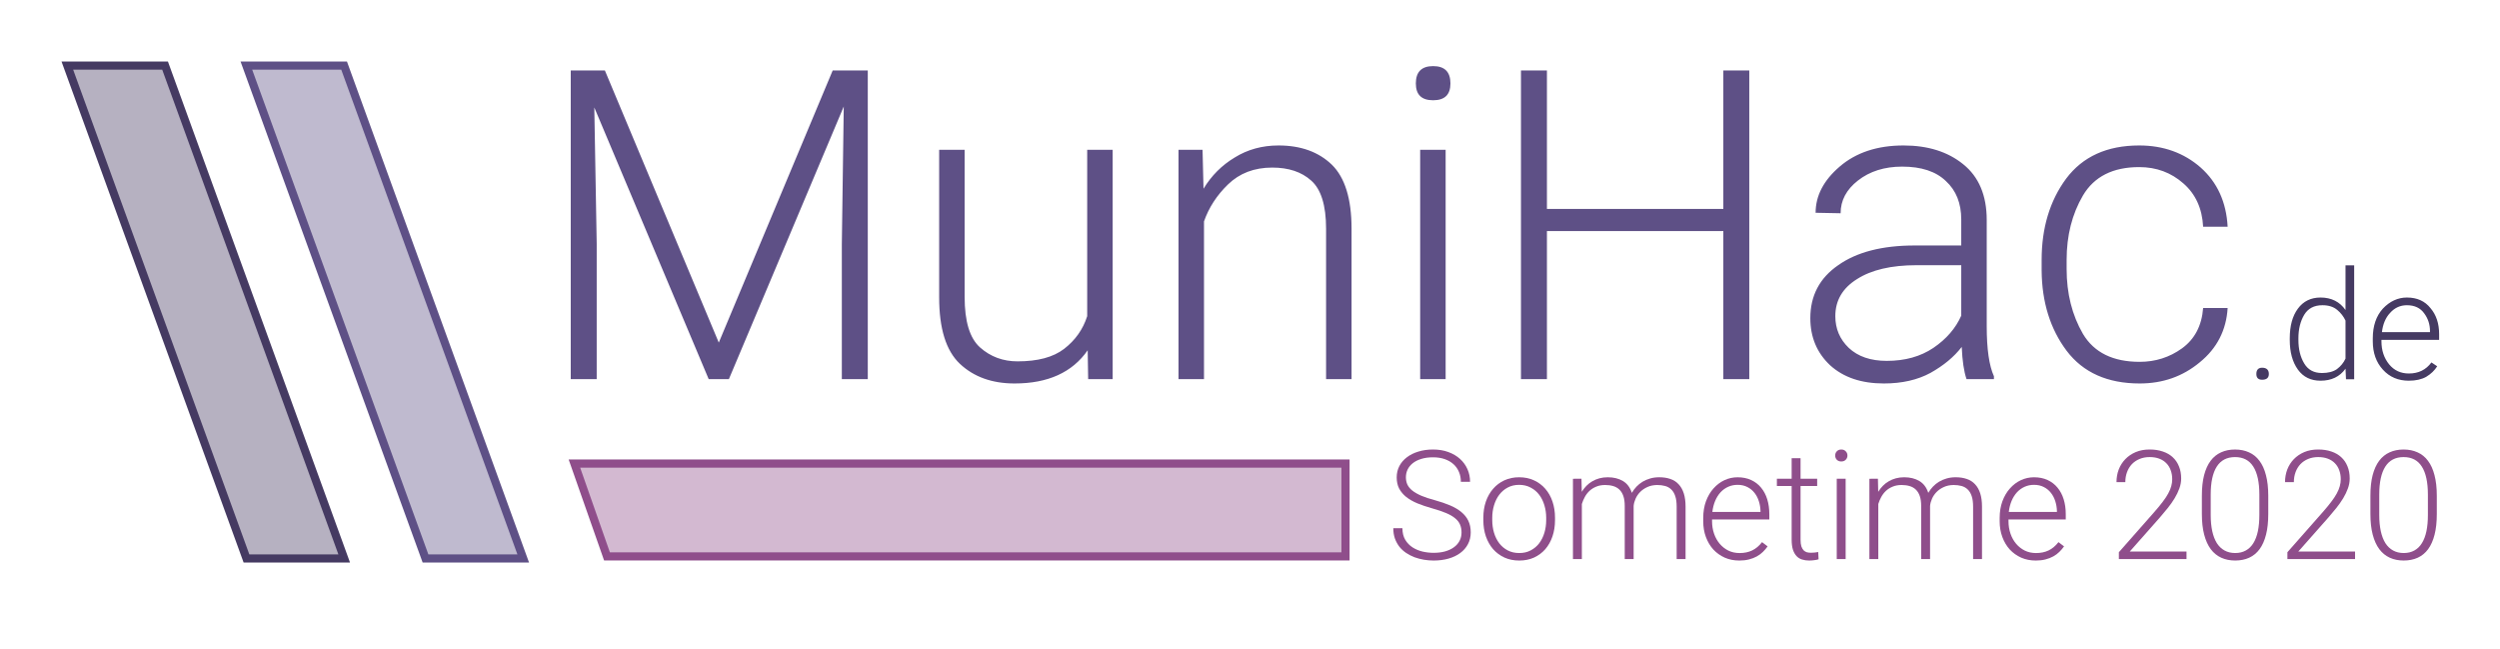
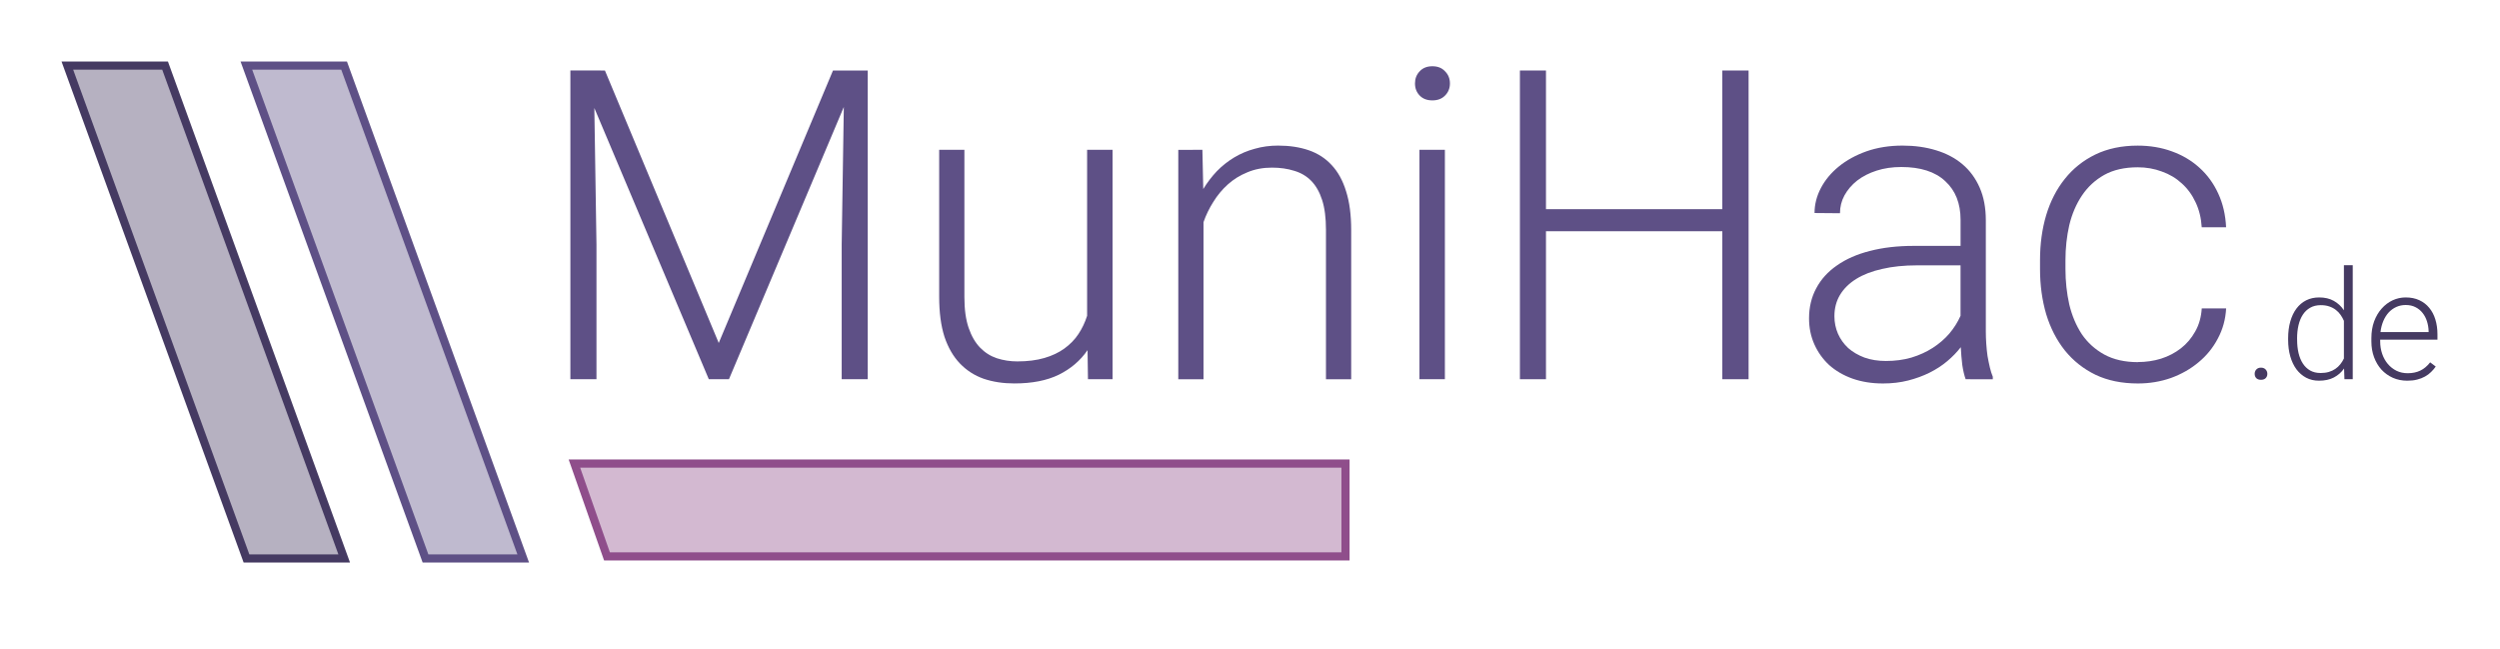
<svg xmlns="http://www.w3.org/2000/svg" id="svg5276" version="1.1" viewBox="0 0 81.239 21.065" height="21.065mm" width="81.239mm">
  <defs id="defs5270" />
  <g transform="translate(158.2613,-109.7029)" id="layer1">
-     <g id="flowRoot826" style="font-style:normal;font-weight:normal;font-size:18.667px;line-height:125%;font-family:Sans;text-align:end;letter-spacing:0px;word-spacing:0px;text-anchor:end;fill:#8f4e8b;fill-opacity:1;stroke:none;stroke-width:1px;stroke-linecap:butt;stroke-linejoin:miter;stroke-opacity:1" transform="matrix(0.2645833,0,0,0.2645833,-172.2803,109.5279)" aria-label="Sometime 2020 ">
-       <path id="path831" style="font-style:normal;font-variant:normal;font-weight:300;font-stretch:normal;font-size:18.667px;line-height:125%;font-family:Roboto;-inkscape-font-specification:'Roboto Light';text-align:end;letter-spacing:0px;word-spacing:0px;text-anchor:end;fill:#8f4e8b;fill-opacity:1" d="m 232.56,66.06 q 0,-0.547 -0.182,-0.966 -0.173,-0.428 -0.602,-0.775 -0.419,-0.355 -1.112,-0.647 -0.693,-0.292 -1.732,-0.583 -1.003,-0.283 -1.805,-0.611 -0.802,-0.337 -1.367,-0.784 -0.556,-0.447 -0.866,-1.03 -0.301,-0.583 -0.301,-1.367 0,-0.766 0.328,-1.395 0.328,-0.629 0.921,-1.076 0.592,-0.456 1.413,-0.702 0.82,-0.255 1.796,-0.255 1.048,0 1.887,0.31 0.848,0.31 1.44,0.848 0.592,0.538 0.911,1.258 0.319,0.72 0.319,1.549 h -1.13 q 0,-0.647 -0.228,-1.194 -0.228,-0.556 -0.665,-0.957 -0.438,-0.401 -1.076,-0.629 -0.638,-0.228 -1.458,-0.228 -0.82,0 -1.449,0.201 -0.62,0.191 -1.039,0.529 -0.41,0.328 -0.629,0.775 -0.21,0.447 -0.21,0.948 0,0.474 0.173,0.875 0.182,0.401 0.602,0.747 0.419,0.337 1.103,0.638 0.684,0.292 1.686,0.556 1.048,0.292 1.868,0.638 0.82,0.346 1.385,0.82 0.565,0.465 0.857,1.076 0.292,0.611 0.292,1.413 0,0.811 -0.346,1.458 -0.337,0.638 -0.948,1.085 -0.602,0.447 -1.44,0.684 -0.839,0.237 -1.823,0.237 -0.592,0 -1.194,-0.1 -0.592,-0.1 -1.148,-0.301 -0.547,-0.21 -1.03,-0.529 -0.474,-0.319 -0.829,-0.757 -0.346,-0.447 -0.556,-1.012 -0.201,-0.574 -0.201,-1.276 h 1.121 q 0,0.839 0.346,1.422 0.346,0.574 0.893,0.93 0.547,0.355 1.23,0.52 0.684,0.155 1.367,0.155 0.775,0 1.404,-0.173 0.638,-0.182 1.085,-0.51 0.456,-0.328 0.693,-0.784 0.246,-0.465 0.246,-1.03 z" />
-       <path id="path833" style="font-style:normal;font-variant:normal;font-weight:300;font-stretch:normal;font-size:18.667px;line-height:125%;font-family:Roboto;-inkscape-font-specification:'Roboto Light';text-align:end;letter-spacing:0px;word-spacing:0px;text-anchor:end;fill:#8f4e8b;fill-opacity:1" d="m 235.24,64.246 q 0,-1.076 0.31,-1.987 0.319,-0.911 0.893,-1.568 0.574,-0.665 1.385,-1.039 0.811,-0.374 1.805,-0.374 1.012,0 1.823,0.374 0.82,0.374 1.395,1.039 0.574,0.656 0.884,1.568 0.31,0.911 0.31,1.987 v 0.301 q 0,1.076 -0.31,1.987 -0.31,0.911 -0.884,1.577 -0.574,0.656 -1.385,1.03 -0.811,0.365 -1.814,0.365 -1.003,0 -1.814,-0.365 -0.811,-0.374 -1.395,-1.03 -0.574,-0.665 -0.893,-1.577 -0.31,-0.911 -0.31,-1.987 z m 1.094,0.301 q 0,0.811 0.219,1.549 0.219,0.729 0.638,1.285 0.419,0.547 1.039,0.875 0.62,0.328 1.422,0.328 0.802,0 1.413,-0.328 0.62,-0.328 1.039,-0.875 0.419,-0.556 0.638,-1.285 0.219,-0.738 0.219,-1.549 v -0.301 q 0,-0.793 -0.219,-1.522 -0.219,-0.738 -0.638,-1.294 -0.419,-0.556 -1.048,-0.884 -0.62,-0.337 -1.422,-0.337 -0.793,0 -1.413,0.337 -0.611,0.328 -1.03,0.884 -0.419,0.556 -0.638,1.294 -0.219,0.729 -0.219,1.522 z" />
-       <path id="path835" style="font-style:normal;font-variant:normal;font-weight:300;font-stretch:normal;font-size:18.667px;line-height:125%;font-family:Roboto;-inkscape-font-specification:'Roboto Light';text-align:end;letter-spacing:0px;word-spacing:0px;text-anchor:end;fill:#8f4e8b;fill-opacity:1" d="m 247.298,59.461 0.036,1.604 q 0.246,-0.401 0.565,-0.729 0.328,-0.337 0.729,-0.565 0.401,-0.237 0.875,-0.365 0.474,-0.128 1.021,-0.128 1.085,0 1.859,0.456 0.775,0.456 1.103,1.458 0.237,-0.41 0.565,-0.757 0.337,-0.355 0.757,-0.611 0.428,-0.255 0.939,-0.401 0.51,-0.146 1.103,-0.146 0.766,0 1.367,0.21 0.602,0.201 1.012,0.647 0.419,0.438 0.638,1.121 0.219,0.684 0.219,1.641 v 6.426 h -1.094 V 62.888 q 0,-0.784 -0.173,-1.294 -0.173,-0.52 -0.492,-0.82 -0.319,-0.31 -0.766,-0.428 -0.438,-0.118 -0.966,-0.118 -0.693,0.009 -1.212,0.255 -0.52,0.237 -0.884,0.611 -0.355,0.365 -0.556,0.82 -0.201,0.456 -0.237,0.884 v 6.526 h -1.094 v -6.517 q 0,-0.738 -0.173,-1.23 -0.173,-0.492 -0.492,-0.793 -0.319,-0.301 -0.766,-0.428 -0.438,-0.128 -0.975,-0.128 -0.62,0 -1.094,0.201 -0.474,0.191 -0.829,0.52 -0.346,0.328 -0.574,0.747 -0.228,0.419 -0.365,0.866 v 6.763 H 246.25 v -9.862 z" />
-       <path id="path837" style="font-style:normal;font-variant:normal;font-weight:300;font-stretch:normal;font-size:18.667px;line-height:125%;font-family:Roboto;-inkscape-font-specification:'Roboto Light';text-align:end;letter-spacing:0px;word-spacing:0px;text-anchor:end;fill:#8f4e8b;fill-opacity:1" d="m 266.676,69.505 q -0.966,0 -1.777,-0.355 -0.811,-0.365 -1.404,-1.003 -0.583,-0.647 -0.911,-1.531 -0.328,-0.884 -0.328,-1.941 v -0.392 q 0,-1.139 0.337,-2.06 0.346,-0.93 0.93,-1.577 0.583,-0.656 1.34,-1.012 0.766,-0.355 1.613,-0.355 0.939,0 1.668,0.337 0.729,0.337 1.221,0.939 0.501,0.602 0.757,1.431 0.255,0.829 0.255,1.814 v 0.665 h -7.036 v 0.21 q 0,0.811 0.246,1.531 0.246,0.711 0.693,1.24 0.447,0.529 1.066,0.839 0.62,0.301 1.376,0.301 0.875,0 1.54,-0.319 0.674,-0.319 1.221,-1.021 l 0.684,0.52 q -0.246,0.355 -0.574,0.674 -0.319,0.319 -0.747,0.556 -0.428,0.237 -0.966,0.374 -0.538,0.137 -1.203,0.137 z m -0.201,-9.297 q -0.62,0 -1.148,0.237 -0.529,0.237 -0.939,0.674 -0.401,0.438 -0.665,1.057 -0.255,0.611 -0.346,1.358 h 5.915 v -0.118 q -0.018,-0.62 -0.201,-1.194 -0.182,-0.583 -0.538,-1.03 -0.346,-0.447 -0.866,-0.711 -0.52,-0.273 -1.212,-0.273 z" />
-       <path id="path839" style="font-style:normal;font-variant:normal;font-weight:300;font-stretch:normal;font-size:18.667px;line-height:125%;font-family:Roboto;-inkscape-font-specification:'Roboto Light';text-align:end;letter-spacing:0px;word-spacing:0px;text-anchor:end;fill:#8f4e8b;fill-opacity:1" d="m 274.214,56.936 v 2.525 h 2.042 v 0.893 h -2.042 v 6.572 q 0,0.52 0.1,0.839 0.109,0.31 0.283,0.492 0.182,0.173 0.41,0.237 0.237,0.055 0.492,0.055 0.246,0 0.474,-0.027 0.228,-0.036 0.41,-0.064 l 0.046,0.893 q -0.201,0.073 -0.529,0.109 -0.319,0.046 -0.638,0.046 -0.465,0 -0.866,-0.128 -0.392,-0.118 -0.674,-0.419 -0.283,-0.301 -0.447,-0.793 -0.155,-0.501 -0.155,-1.24 v -6.572 h -1.814 v -0.893 h 1.814 v -2.525 z" />
-       <path id="path841" style="font-style:normal;font-variant:normal;font-weight:300;font-stretch:normal;font-size:18.667px;line-height:125%;font-family:Roboto;-inkscape-font-specification:'Roboto Light';text-align:end;letter-spacing:0px;word-spacing:0px;text-anchor:end;fill:#8f4e8b;fill-opacity:1" d="m 279.755,69.323 h -1.094 v -9.862 h 1.094 z m -1.285,-12.715 q 0,-0.31 0.201,-0.52 0.201,-0.219 0.547,-0.219 0.346,0 0.547,0.219 0.21,0.21 0.21,0.52 0,0.31 -0.21,0.52 -0.201,0.21 -0.547,0.21 -0.346,0 -0.547,-0.21 -0.201,-0.21 -0.201,-0.52 z" />
-       <path id="path843" style="font-style:normal;font-variant:normal;font-weight:300;font-stretch:normal;font-size:18.667px;line-height:125%;font-family:Roboto;-inkscape-font-specification:'Roboto Light';text-align:end;letter-spacing:0px;word-spacing:0px;text-anchor:end;fill:#8f4e8b;fill-opacity:1" d="m 283.72,59.461 0.036,1.604 q 0.246,-0.401 0.565,-0.729 0.328,-0.337 0.729,-0.565 0.401,-0.237 0.875,-0.365 0.474,-0.128 1.021,-0.128 1.085,0 1.859,0.456 0.775,0.456 1.103,1.458 0.237,-0.41 0.565,-0.757 0.337,-0.355 0.757,-0.611 0.428,-0.255 0.939,-0.401 0.51,-0.146 1.103,-0.146 0.766,0 1.367,0.21 0.602,0.201 1.012,0.647 0.419,0.438 0.638,1.121 0.219,0.684 0.219,1.641 v 6.426 h -1.094 V 62.888 q 0,-0.784 -0.173,-1.294 -0.173,-0.52 -0.492,-0.82 -0.319,-0.31 -0.766,-0.428 -0.438,-0.118 -0.966,-0.118 -0.693,0.009 -1.212,0.255 -0.52,0.237 -0.884,0.611 -0.355,0.365 -0.556,0.82 -0.201,0.456 -0.237,0.884 v 6.526 h -1.094 v -6.517 q 0,-0.738 -0.173,-1.23 -0.173,-0.492 -0.492,-0.793 -0.319,-0.301 -0.766,-0.428 -0.438,-0.128 -0.975,-0.128 -0.62,0 -1.094,0.201 -0.474,0.191 -0.829,0.52 -0.346,0.328 -0.574,0.747 -0.228,0.419 -0.365,0.866 v 6.763 h -1.094 v -9.862 z" />
-       <path id="path845" style="font-style:normal;font-variant:normal;font-weight:300;font-stretch:normal;font-size:18.667px;line-height:125%;font-family:Roboto;-inkscape-font-specification:'Roboto Light';text-align:end;letter-spacing:0px;word-spacing:0px;text-anchor:end;fill:#8f4e8b;fill-opacity:1" d="m 303.098,69.505 q -0.966,0 -1.777,-0.355 -0.811,-0.365 -1.404,-1.003 -0.583,-0.647 -0.911,-1.531 -0.328,-0.884 -0.328,-1.941 v -0.392 q 0,-1.139 0.337,-2.06 0.346,-0.93 0.93,-1.577 0.583,-0.656 1.34,-1.012 0.766,-0.355 1.613,-0.355 0.939,0 1.668,0.337 0.729,0.337 1.221,0.939 0.501,0.602 0.757,1.431 0.255,0.829 0.255,1.814 v 0.665 h -7.036 v 0.21 q 0,0.811 0.246,1.531 0.246,0.711 0.693,1.24 0.447,0.529 1.066,0.839 0.62,0.301 1.376,0.301 0.875,0 1.54,-0.319 0.674,-0.319 1.221,-1.021 l 0.684,0.52 q -0.246,0.355 -0.574,0.674 -0.319,0.319 -0.747,0.556 -0.428,0.237 -0.966,0.374 -0.538,0.137 -1.203,0.137 z m -0.201,-9.297 q -0.62,0 -1.148,0.237 -0.529,0.237 -0.939,0.674 -0.401,0.438 -0.665,1.057 -0.255,0.611 -0.346,1.358 h 5.915 v -0.118 q -0.018,-0.62 -0.201,-1.194 -0.182,-0.583 -0.538,-1.03 -0.346,-0.447 -0.866,-0.711 -0.52,-0.273 -1.212,-0.273 z" />
-       <path id="path847" style="font-style:normal;font-variant:normal;font-weight:300;font-stretch:normal;font-size:18.667px;line-height:125%;font-family:Roboto;-inkscape-font-specification:'Roboto Light';text-align:end;letter-spacing:0px;word-spacing:0px;text-anchor:end;fill:#8f4e8b;fill-opacity:1" d="m 321.637,69.323 h -8.312 v -0.839 l 4.348,-4.931 q 0.611,-0.693 1.03,-1.249 0.428,-0.556 0.684,-1.03 0.264,-0.483 0.374,-0.902 0.118,-0.428 0.118,-0.848 0,-0.602 -0.182,-1.094 -0.173,-0.501 -0.529,-0.866 -0.346,-0.365 -0.866,-0.565 -0.52,-0.201 -1.194,-0.201 -0.693,0 -1.249,0.237 -0.547,0.228 -0.939,0.638 -0.383,0.41 -0.592,0.975 -0.21,0.565 -0.21,1.23 h -1.085 q 0,-0.82 0.273,-1.549 0.283,-0.729 0.811,-1.276 0.529,-0.547 1.276,-0.866 0.757,-0.319 1.714,-0.319 0.893,0 1.613,0.246 0.72,0.237 1.221,0.702 0.501,0.456 0.766,1.121 0.273,0.656 0.273,1.495 0,0.602 -0.219,1.212 -0.219,0.611 -0.583,1.212 -0.365,0.602 -0.839,1.194 -0.474,0.592 -0.975,1.167 l -3.701,4.184 h 6.973 z" />
-       <path id="path849" style="font-style:normal;font-variant:normal;font-weight:300;font-stretch:normal;font-size:18.667px;line-height:125%;font-family:Roboto;-inkscape-font-specification:'Roboto Light';text-align:end;letter-spacing:0px;word-spacing:0px;text-anchor:end;fill:#8f4e8b;fill-opacity:1" d="m 331.681,63.79 q 0,1.458 -0.273,2.534 -0.273,1.076 -0.793,1.786 -0.52,0.702 -1.276,1.048 -0.757,0.346 -1.723,0.346 -0.957,0 -1.714,-0.346 -0.757,-0.346 -1.285,-1.048 -0.529,-0.711 -0.811,-1.786 -0.283,-1.076 -0.283,-2.534 v -2.242 q 0,-1.458 0.273,-2.525 0.283,-1.076 0.802,-1.768 0.529,-0.702 1.285,-1.039 0.757,-0.346 1.714,-0.346 0.957,0 1.714,0.346 0.766,0.337 1.285,1.039 0.529,0.693 0.802,1.768 0.283,1.066 0.283,2.525 z m -1.094,-2.379 q 0,-2.279 -0.747,-3.445 -0.738,-1.167 -2.242,-1.167 -1.495,0 -2.242,1.167 -0.747,1.167 -0.747,3.445 v 2.497 q 0,1.121 0.191,1.996 0.191,0.866 0.565,1.467 0.383,0.592 0.948,0.902 0.565,0.31 1.303,0.31 0.747,0 1.303,-0.31 0.565,-0.31 0.93,-0.902 0.374,-0.602 0.556,-1.467 0.182,-0.875 0.182,-1.996 z" />
-       <path id="path851" style="font-style:normal;font-variant:normal;font-weight:300;font-stretch:normal;font-size:18.667px;line-height:125%;font-family:Roboto;-inkscape-font-specification:'Roboto Light';text-align:end;letter-spacing:0px;word-spacing:0px;text-anchor:end;fill:#8f4e8b;fill-opacity:1" d="m 342.345,69.323 h -8.312 v -0.839 l 4.348,-4.931 q 0.611,-0.693 1.03,-1.249 0.428,-0.556 0.684,-1.03 0.264,-0.483 0.374,-0.902 0.118,-0.428 0.118,-0.848 0,-0.602 -0.182,-1.094 -0.173,-0.501 -0.529,-0.866 -0.346,-0.365 -0.866,-0.565 -0.52,-0.201 -1.194,-0.201 -0.693,0 -1.249,0.237 -0.547,0.228 -0.939,0.638 -0.383,0.41 -0.592,0.975 -0.21,0.565 -0.21,1.23 h -1.085 q 0,-0.82 0.273,-1.549 0.283,-0.729 0.811,-1.276 0.529,-0.547 1.276,-0.866 0.757,-0.319 1.714,-0.319 0.893,0 1.613,0.246 0.72,0.237 1.221,0.702 0.501,0.456 0.766,1.121 0.273,0.656 0.273,1.495 0,0.602 -0.219,1.212 -0.219,0.611 -0.583,1.212 -0.365,0.602 -0.839,1.194 -0.474,0.592 -0.975,1.167 l -3.701,4.184 h 6.973 z" />
-       <path id="path853" style="font-style:normal;font-variant:normal;font-weight:300;font-stretch:normal;font-size:18.667px;line-height:125%;font-family:Roboto;-inkscape-font-specification:'Roboto Light';text-align:end;letter-spacing:0px;word-spacing:0px;text-anchor:end;fill:#8f4e8b;fill-opacity:1" d="m 352.389,63.79 q 0,1.458 -0.273,2.534 -0.273,1.076 -0.793,1.786 -0.52,0.702 -1.276,1.048 -0.757,0.346 -1.723,0.346 -0.957,0 -1.714,-0.346 -0.757,-0.346 -1.285,-1.048 -0.529,-0.711 -0.811,-1.786 -0.283,-1.076 -0.283,-2.534 v -2.242 q 0,-1.458 0.273,-2.525 0.283,-1.076 0.802,-1.768 0.529,-0.702 1.285,-1.039 0.757,-0.346 1.714,-0.346 0.957,0 1.714,0.346 0.766,0.337 1.285,1.039 0.529,0.693 0.802,1.768 0.283,1.066 0.283,2.525 z m -1.094,-2.379 q 0,-2.279 -0.747,-3.445 -0.738,-1.167 -2.242,-1.167 -1.495,0 -2.242,1.167 -0.747,1.167 -0.747,3.445 v 2.497 q 0,1.121 0.191,1.996 0.191,0.866 0.565,1.467 0.383,0.592 0.948,0.902 0.565,0.31 1.303,0.31 0.747,0 1.303,-0.31 0.565,-0.31 0.93,-0.902 0.374,-0.602 0.556,-1.467 0.182,-0.875 0.182,-1.996 z" />
+     <flowRoot transform="matrix(0.2645833,0,0,0.2645833,-172.2803,109.5279)" style="font-style:normal;font-weight:normal;font-size:18.667px;line-height:125%;font-family:Sans;text-align:end;letter-spacing:0px;word-spacing:0px;text-anchor:end;fill:#8f4e8b;fill-opacity:1;stroke:none;stroke-width:1px;stroke-linecap:butt;stroke-linejoin:miter;stroke-opacity:1" id="flowRoot826" xml:space="preserve">
+       <flowRegion style="font-size:18.667px;text-align:end;text-anchor:end;fill:#8f4e8b;fill-opacity:1" id="flowRegion828">
+         <rect style="font-size:18.667px;text-align:end;text-anchor:end;fill:#8f4e8b;fill-opacity:1" y="52.158" x="123.466" height="25.314" width="230.027" id="rect830" />
+       </flowRegion>
+       <flowPara style="font-style:normal;font-variant:normal;font-weight:300;font-stretch:normal;font-size:18.667px;line-height:125%;font-family:Roboto;-inkscape-font-specification:'Roboto Light';text-align:end;letter-spacing:0px;word-spacing:0px;text-anchor:end;fill:#8f4e8b;fill-opacity:1" id="flowPara832">Sometime 2020 </flowPara>
+     </flowRoot>
+     <g id="text836" style="font-style:normal;font-weight:normal;font-size:10.583px;line-height:125%;font-family:Sans;letter-spacing:0px;word-spacing:0px;fill:#5e5086;fill-opacity:1;stroke:none;stroke-width:0.265px;stroke-linecap:butt;stroke-linejoin:miter;stroke-opacity:1" aria-label="MuniHac.de">
+       <path id="path825" style="font-style:normal;font-variant:normal;font-weight:300;font-stretch:normal;font-size:14.111px;font-family:Roboto;-inkscape-font-specification:'Roboto Light';fill:#5e5086;fill-opacity:1;stroke-width:0.265px" d="m -138.596,111.994 3.7,8.854 3.714,-8.854 h 1.13 v 10.032 h -0.847 v -4.382 l 0.069,-4.465 -3.734,8.847 h -0.655 l -3.721,-8.813 0.069,4.43 v 4.382 h -0.848 v -10.032 z" />
+       <path id="path827" style="font-style:normal;font-variant:normal;font-weight:300;font-stretch:normal;font-size:14.111px;font-family:Roboto;-inkscape-font-specification:'Roboto Light';fill:#5e5086;fill-opacity:1;stroke-width:0.265px" d="m -122.907,121.082 q -0.351,0.51 -0.937,0.799 -0.579,0.282 -1.44,0.282 -0.551,0 -0.999,-0.152 -0.448,-0.158 -0.772,-0.496 -0.324,-0.338 -0.503,-0.868 -0.172,-0.537 -0.172,-1.302 v -4.775 h 0.82 v 4.789 q 0,0.599 0.138,0.999 0.138,0.4 0.372,0.641 0.234,0.241 0.544,0.345 0.317,0.103 0.668,0.103 0.496,0 0.875,-0.11 0.379,-0.11 0.655,-0.31 0.276,-0.2 0.455,-0.469 0.179,-0.269 0.282,-0.593 v -5.395 h 0.827 v 7.455 h -0.799 z" />
+       <path id="path829" style="font-style:normal;font-variant:normal;font-weight:300;font-stretch:normal;font-size:14.111px;font-family:Roboto;-inkscape-font-specification:'Roboto Light';fill:#5e5086;fill-opacity:1;stroke-width:0.265px" d="m -119.173,114.571 0.028,1.275 q 0.193,-0.317 0.441,-0.579 0.255,-0.262 0.565,-0.448 0.31,-0.186 0.668,-0.282 0.358,-0.103 0.758,-0.103 0.558,0 0.999,0.152 0.441,0.152 0.744,0.482 0.31,0.331 0.469,0.854 0.165,0.517 0.165,1.254 v 4.851 h -0.82 v -4.858 q 0,-0.579 -0.124,-0.965 -0.124,-0.386 -0.351,-0.62 -0.227,-0.234 -0.558,-0.331 -0.324,-0.103 -0.723,-0.103 -0.441,0 -0.799,0.152 -0.358,0.145 -0.634,0.393 -0.276,0.248 -0.475,0.572 -0.2,0.317 -0.317,0.655 v 5.106 h -0.82 v -7.455 z" />
+       <path id="path831" style="font-style:normal;font-variant:normal;font-weight:300;font-stretch:normal;font-size:14.111px;font-family:Roboto;-inkscape-font-specification:'Roboto Light';fill:#5e5086;fill-opacity:1;stroke-width:0.265px" d="m -111.29,122.026 h -0.827 v -7.455 h 0.827 z m -0.972,-9.612 q 0,-0.234 0.152,-0.393 0.152,-0.165 0.413,-0.165 0.262,0 0.413,0.165 0.158,0.158 0.158,0.393 0,0.234 -0.158,0.393 -0.152,0.158 -0.413,0.158 -0.262,0 -0.413,-0.158 -0.152,-0.158 -0.152,-0.393 z" />
+       <path id="path833" style="font-style:normal;font-variant:normal;font-weight:300;font-stretch:normal;font-size:14.111px;font-family:Roboto;-inkscape-font-specification:'Roboto Light';fill:#5e5086;fill-opacity:1;stroke-width:0.265px" d="m -101.417,122.026 h -0.854 v -4.809 h -5.733 v 4.809 h -0.847 v -10.032 h 0.847 v 4.506 h 5.733 v -4.506 h 0.854 z" />
+       <path id="path835" style="font-style:normal;font-variant:normal;font-weight:300;font-stretch:normal;font-size:14.111px;font-family:Roboto;-inkscape-font-specification:'Roboto Light';fill:#5e5086;fill-opacity:1;stroke-width:0.265px" d="m -94.361,122.026 q -0.069,-0.193 -0.11,-0.469 -0.034,-0.282 -0.048,-0.572 -0.186,0.241 -0.441,0.455 -0.255,0.214 -0.572,0.372 -0.317,0.158 -0.696,0.255 -0.379,0.097 -0.82,0.097 -0.544,0 -0.992,-0.158 -0.441,-0.158 -0.758,-0.441 -0.31,-0.289 -0.482,-0.675 -0.172,-0.386 -0.172,-0.841 0,-0.544 0.234,-0.978 0.234,-0.441 0.675,-0.744 0.441,-0.31 1.068,-0.469 0.634,-0.165 1.419,-0.165 h 1.53 v -0.847 q 0,-0.799 -0.496,-1.254 -0.489,-0.462 -1.433,-0.462 -0.434,0 -0.799,0.117 -0.365,0.117 -0.634,0.324 -0.262,0.207 -0.413,0.482 -0.145,0.269 -0.145,0.579 l -0.827,-0.007 q 0,-0.42 0.207,-0.813 0.207,-0.393 0.579,-0.696 0.379,-0.31 0.903,-0.496 0.531,-0.186 1.171,-0.186 0.593,0 1.089,0.152 0.503,0.152 0.861,0.455 0.358,0.303 0.558,0.758 0.2,0.455 0.2,1.061 v 3.61 q 0,0.193 0.014,0.4 0.014,0.207 0.041,0.4 0.034,0.193 0.076,0.372 0.041,0.172 0.096,0.303 v 0.083 z m -2.591,-0.593 q 0.448,0 0.827,-0.11 0.386,-0.117 0.696,-0.317 0.31,-0.2 0.537,-0.462 0.227,-0.269 0.365,-0.579 v -1.64 h -1.412 q -0.634,0 -1.137,0.117 -0.496,0.11 -0.841,0.324 -0.345,0.214 -0.531,0.524 -0.179,0.303 -0.179,0.689 0,0.303 0.117,0.572 0.117,0.262 0.331,0.462 0.22,0.193 0.531,0.31 0.31,0.11 0.696,0.11 z" />
+       <path id="path837" style="font-style:normal;font-variant:normal;font-weight:300;font-stretch:normal;font-size:14.111px;font-family:Roboto;-inkscape-font-specification:'Roboto Light';fill:#5e5086;fill-opacity:1;stroke-width:0.265px" d="m -88.76,121.468 q 0.393,0 0.751,-0.11 0.365,-0.117 0.648,-0.338 0.282,-0.22 0.462,-0.544 0.186,-0.324 0.214,-0.751 h 0.792 q -0.028,0.531 -0.269,0.978 -0.234,0.448 -0.627,0.772 -0.386,0.324 -0.896,0.51 -0.51,0.179 -1.075,0.179 -0.785,0 -1.378,-0.282 -0.593,-0.289 -0.999,-0.792 -0.4,-0.503 -0.606,-1.178 -0.2,-0.682 -0.2,-1.468 v -0.289 q 0,-0.785 0.2,-1.461 0.207,-0.682 0.606,-1.178 0.4,-0.503 0.992,-0.792 0.599,-0.289 1.378,-0.289 0.599,0 1.109,0.186 0.517,0.186 0.896,0.531 0.386,0.345 0.613,0.841 0.227,0.489 0.255,1.096 h -0.792 q -0.028,-0.455 -0.2,-0.813 -0.165,-0.358 -0.448,-0.613 -0.276,-0.255 -0.648,-0.386 -0.365,-0.138 -0.785,-0.138 -0.641,0 -1.089,0.248 -0.441,0.248 -0.723,0.668 -0.282,0.42 -0.413,0.965 -0.124,0.544 -0.124,1.137 v 0.289 q 0,0.599 0.124,1.151 0.131,0.544 0.407,0.965 0.282,0.413 0.73,0.661 0.455,0.248 1.096,0.248 z" />
+       <path id="path839" style="font-style:normal;font-variant:normal;font-weight:300;font-stretch:normal;font-size:4.939px;font-family:Roboto;-inkscape-font-specification:'Roboto Light';fill:#453a62;fill-opacity:1;stroke-width:0.265px" d="m -84.965,121.852 q 0,-0.084 0.053,-0.142 0.055,-0.06 0.152,-0.06 0.096,0 0.152,0.06 0.055,0.058 0.055,0.142 0,0.084 -0.055,0.14 -0.055,0.053 -0.152,0.053 -0.096,0 -0.152,-0.053 -0.053,-0.056 -0.053,-0.14 z" />
+       <path id="path841" style="font-style:normal;font-variant:normal;font-weight:300;font-stretch:normal;font-size:4.939px;font-family:Roboto;-inkscape-font-specification:'Roboto Light';fill:#453a62;fill-opacity:1;stroke-width:0.265px" d="m -83.877,120.697 q 0,-0.304 0.07,-0.547 0.07,-0.246 0.2,-0.42 0.13,-0.174 0.316,-0.268 0.188,-0.094 0.422,-0.094 0.277,0 0.475,0.111 0.2,0.111 0.33,0.306 v -1.464 h 0.287 v 3.704 h -0.27 l -0.012,-0.347 q -0.13,0.186 -0.333,0.292 -0.2,0.104 -0.482,0.104 -0.232,0 -0.417,-0.097 -0.186,-0.099 -0.316,-0.273 -0.13,-0.176 -0.2,-0.42 -0.07,-0.244 -0.07,-0.538 z m 0.292,0.051 q 0,0.229 0.046,0.427 0.046,0.195 0.14,0.34 0.094,0.145 0.236,0.227 0.145,0.082 0.342,0.082 0.147,0 0.265,-0.034 0.121,-0.036 0.212,-0.099 0.094,-0.063 0.162,-0.15 0.07,-0.087 0.118,-0.188 v -1.225 q -0.043,-0.099 -0.106,-0.191 -0.063,-0.092 -0.154,-0.162 -0.092,-0.072 -0.212,-0.113 -0.121,-0.043 -0.28,-0.043 -0.2,0 -0.345,0.084 -0.145,0.082 -0.239,0.227 -0.094,0.145 -0.14,0.342 -0.046,0.198 -0.046,0.424 z" />
+       <path id="path843" style="font-style:normal;font-variant:normal;font-weight:300;font-stretch:normal;font-size:4.939px;font-family:Roboto;-inkscape-font-specification:'Roboto Light';fill:#453a62;fill-opacity:1;stroke-width:0.265px" d="m -80.002,122.074 q -0.256,0 -0.47,-0.094 -0.215,-0.097 -0.371,-0.265 -0.154,-0.171 -0.241,-0.405 -0.087,-0.234 -0.087,-0.514 v -0.104 q 0,-0.301 0.089,-0.545 0.092,-0.246 0.246,-0.417 0.154,-0.174 0.354,-0.268 0.203,-0.094 0.427,-0.094 0.248,0 0.441,0.089 0.193,0.089 0.323,0.248 0.133,0.159 0.2,0.379 0.068,0.219 0.068,0.48 v 0.176 h -1.862 v 0.056 q 0,0.215 0.065,0.405 0.065,0.188 0.183,0.328 0.118,0.14 0.282,0.222 0.164,0.08 0.364,0.08 0.232,0 0.408,-0.084 0.178,-0.084 0.323,-0.27 l 0.181,0.137 q -0.065,0.094 -0.152,0.178 -0.084,0.084 -0.198,0.147 -0.113,0.063 -0.256,0.099 -0.142,0.036 -0.318,0.036 z m -0.053,-2.46 q -0.164,0 -0.304,0.063 -0.14,0.063 -0.248,0.178 -0.106,0.116 -0.176,0.28 -0.068,0.162 -0.092,0.359 h 1.565 v -0.031 q -0.005,-0.164 -0.053,-0.316 -0.048,-0.154 -0.142,-0.273 -0.092,-0.118 -0.229,-0.188 -0.137,-0.072 -0.321,-0.072 z" />
    </g>
-     <text id="text836" y="122.026" x="-140.987" style="font-style:normal;font-weight:normal;font-size:10.583px;line-height:125%;font-family:Sans;letter-spacing:0px;word-spacing:0px;fill:#5e5086;fill-opacity:1;stroke:none;stroke-width:0.265px;stroke-linecap:butt;stroke-linejoin:miter;stroke-opacity:1" xml:space="preserve">
-       <tspan style="font-style:normal;font-variant:normal;font-weight:300;font-stretch:normal;font-size:14.111px;font-family:Roboto;-inkscape-font-specification:'Roboto Light';fill:#5e5086;fill-opacity:1;stroke-width:0.265px" y="122.026" x="-140.987" id="tspan834">MuniHac<tspan id="tspan840" style="font-style:normal;font-variant:normal;font-weight:300;font-stretch:normal;font-size:4.939px;font-family:Roboto;-inkscape-font-specification:'Roboto Light';fill:#453a62;fill-opacity:1;stroke-width:0.265px">.de</tspan>
-       </tspan>
-     </text>
    <path id="path884" d="m -156.072,111.835 5.823,16.015 h 3.177 l -5.823,-16.015 z" style="fill:#453a62;fill-opacity:0.392;fill-rule:evenodd;stroke:#453a62;stroke-width:0.265px;stroke-linecap:butt;stroke-linejoin:miter;stroke-opacity:1" />
    <path id="path884-3" d="m -150.252,111.835 5.823,16.015 h 3.177 l -5.823,-16.015 z" style="fill:#5e5086;fill-opacity:0.392;fill-rule:evenodd;stroke:#5e5086;stroke-width:0.265;stroke-linecap:butt;stroke-linejoin:miter;stroke-miterlimit:5.3;stroke-dasharray:none;stroke-opacity:1" />
    <path id="rect4626" d="m -139.588,124.767 h 25.067 v 3.016 h -24.008 z" style="fill:#8f4e8b;fill-opacity:0.392;stroke:#8f4e8b;stroke-width:0.265;stroke-linecap:round;stroke-miterlimit:5.3;stroke-dasharray:none;stroke-opacity:1" />
  </g>
</svg>
